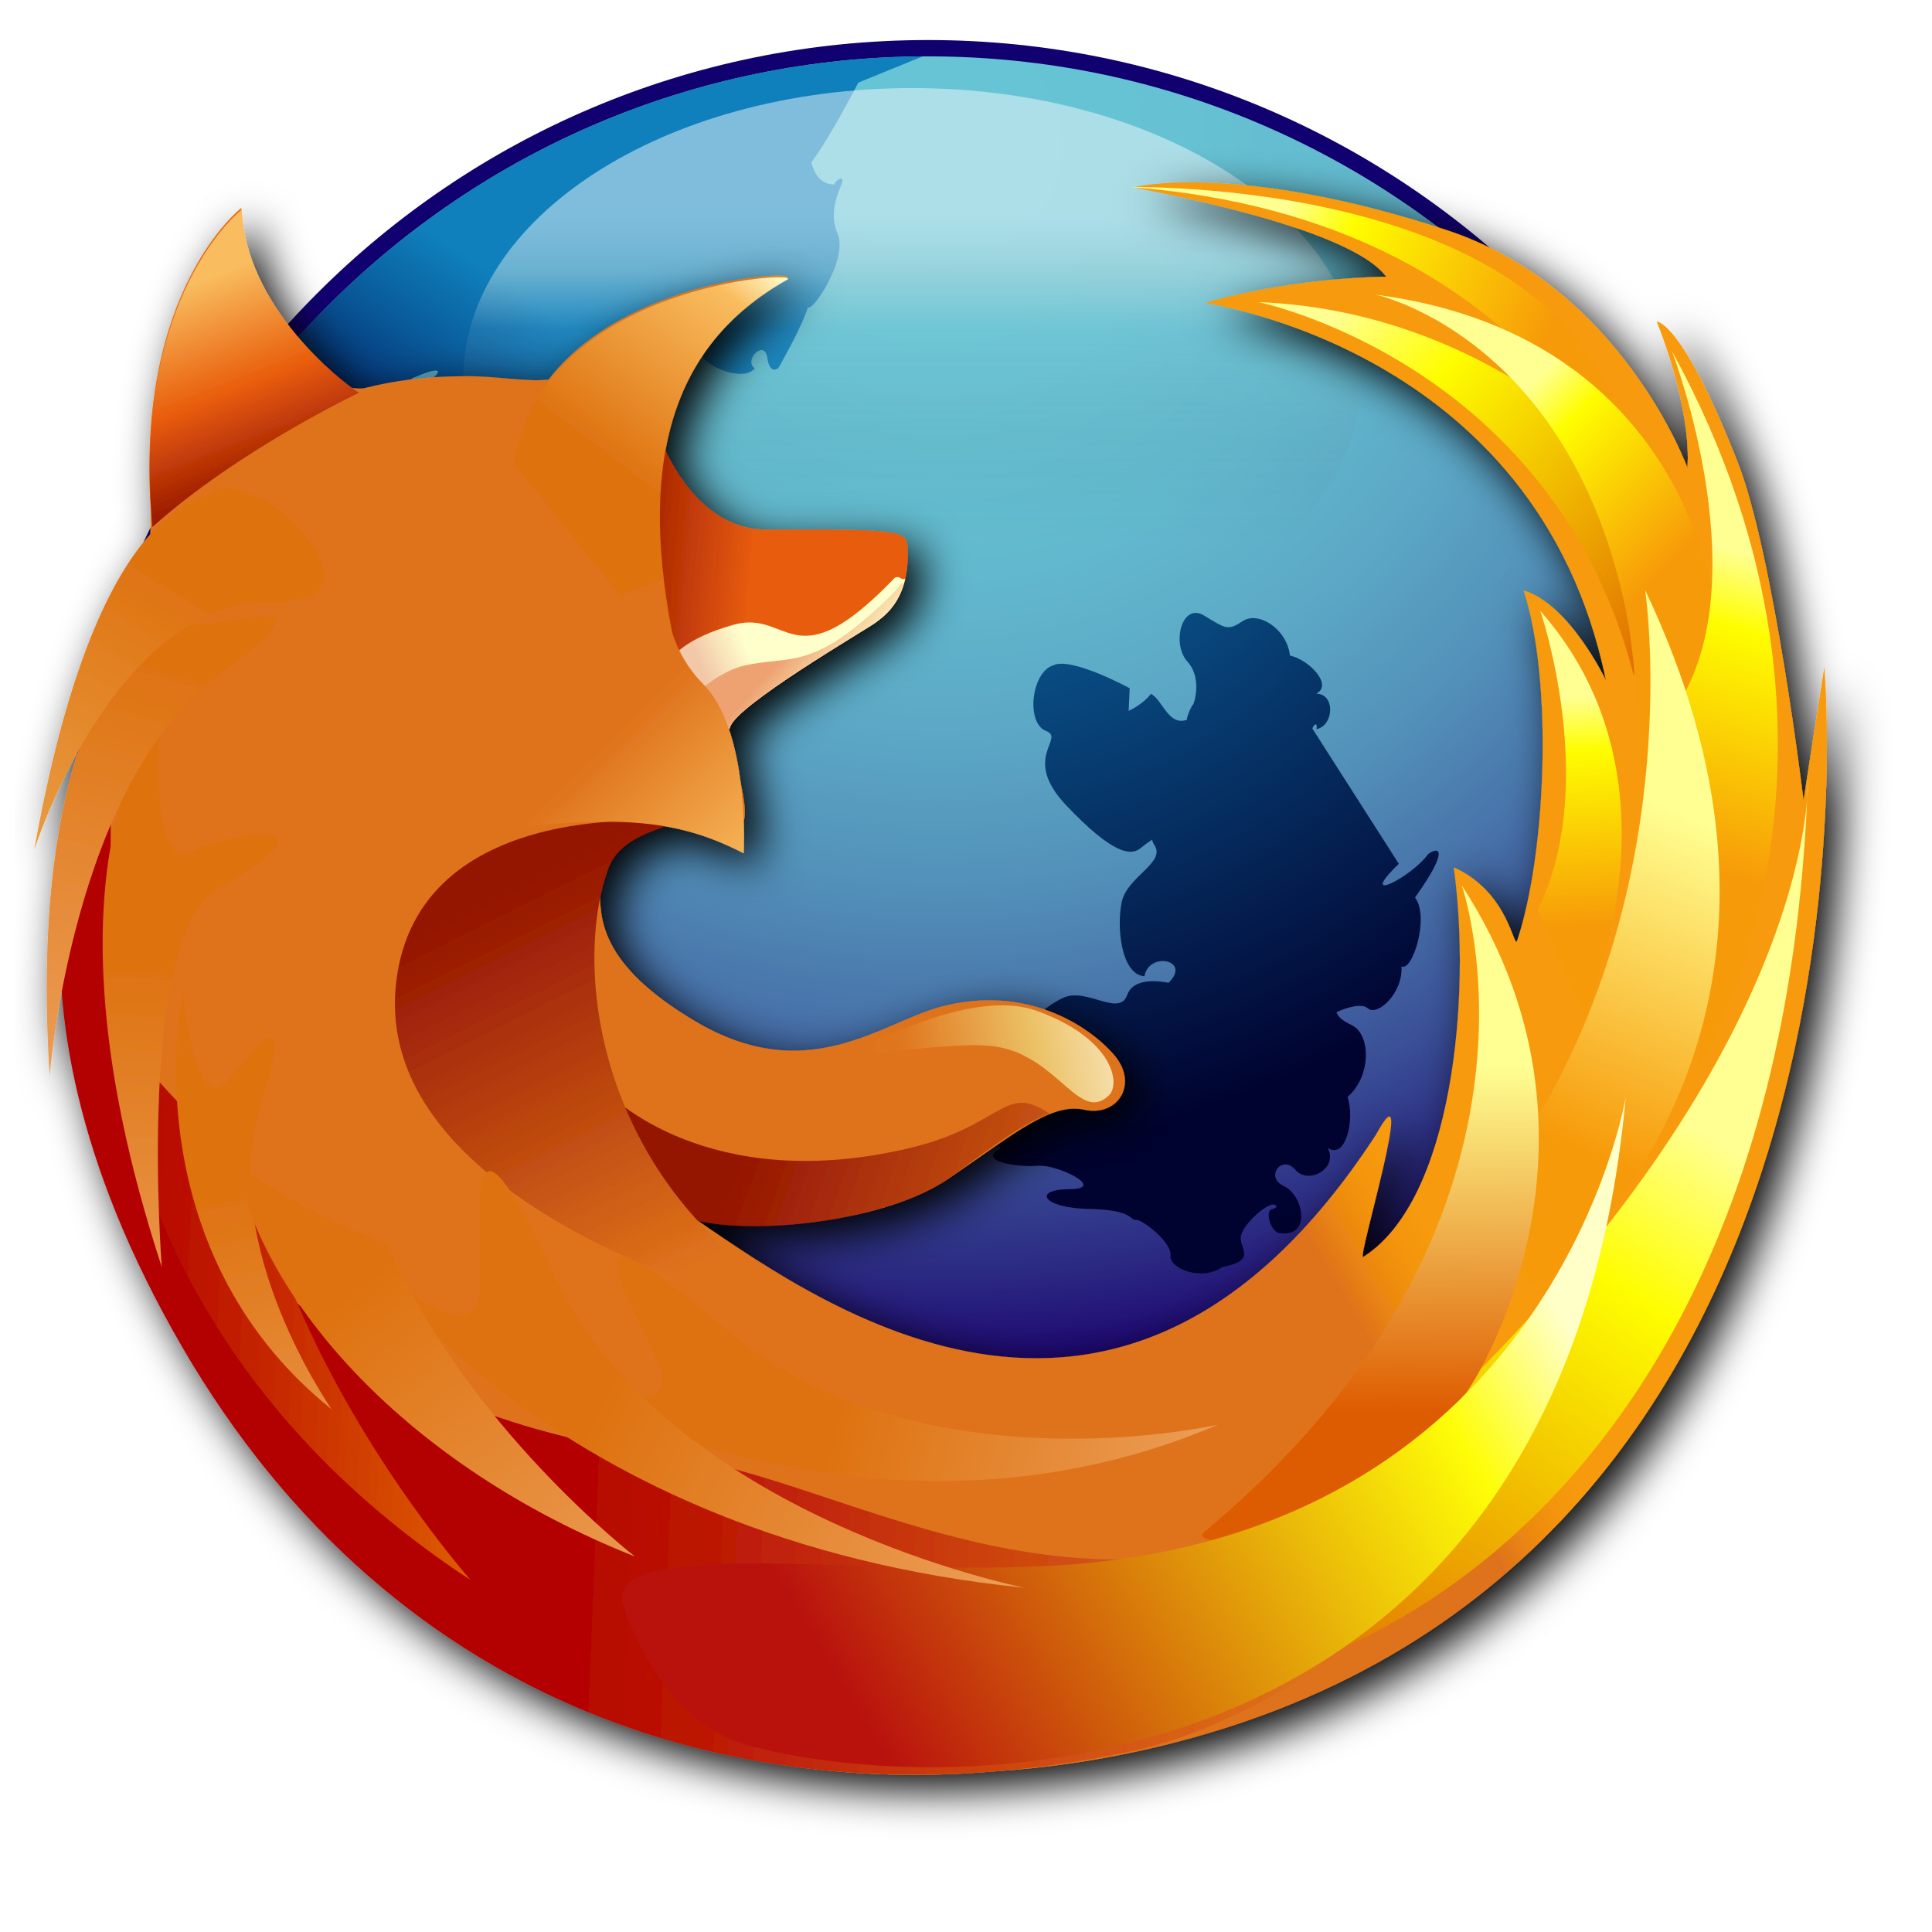
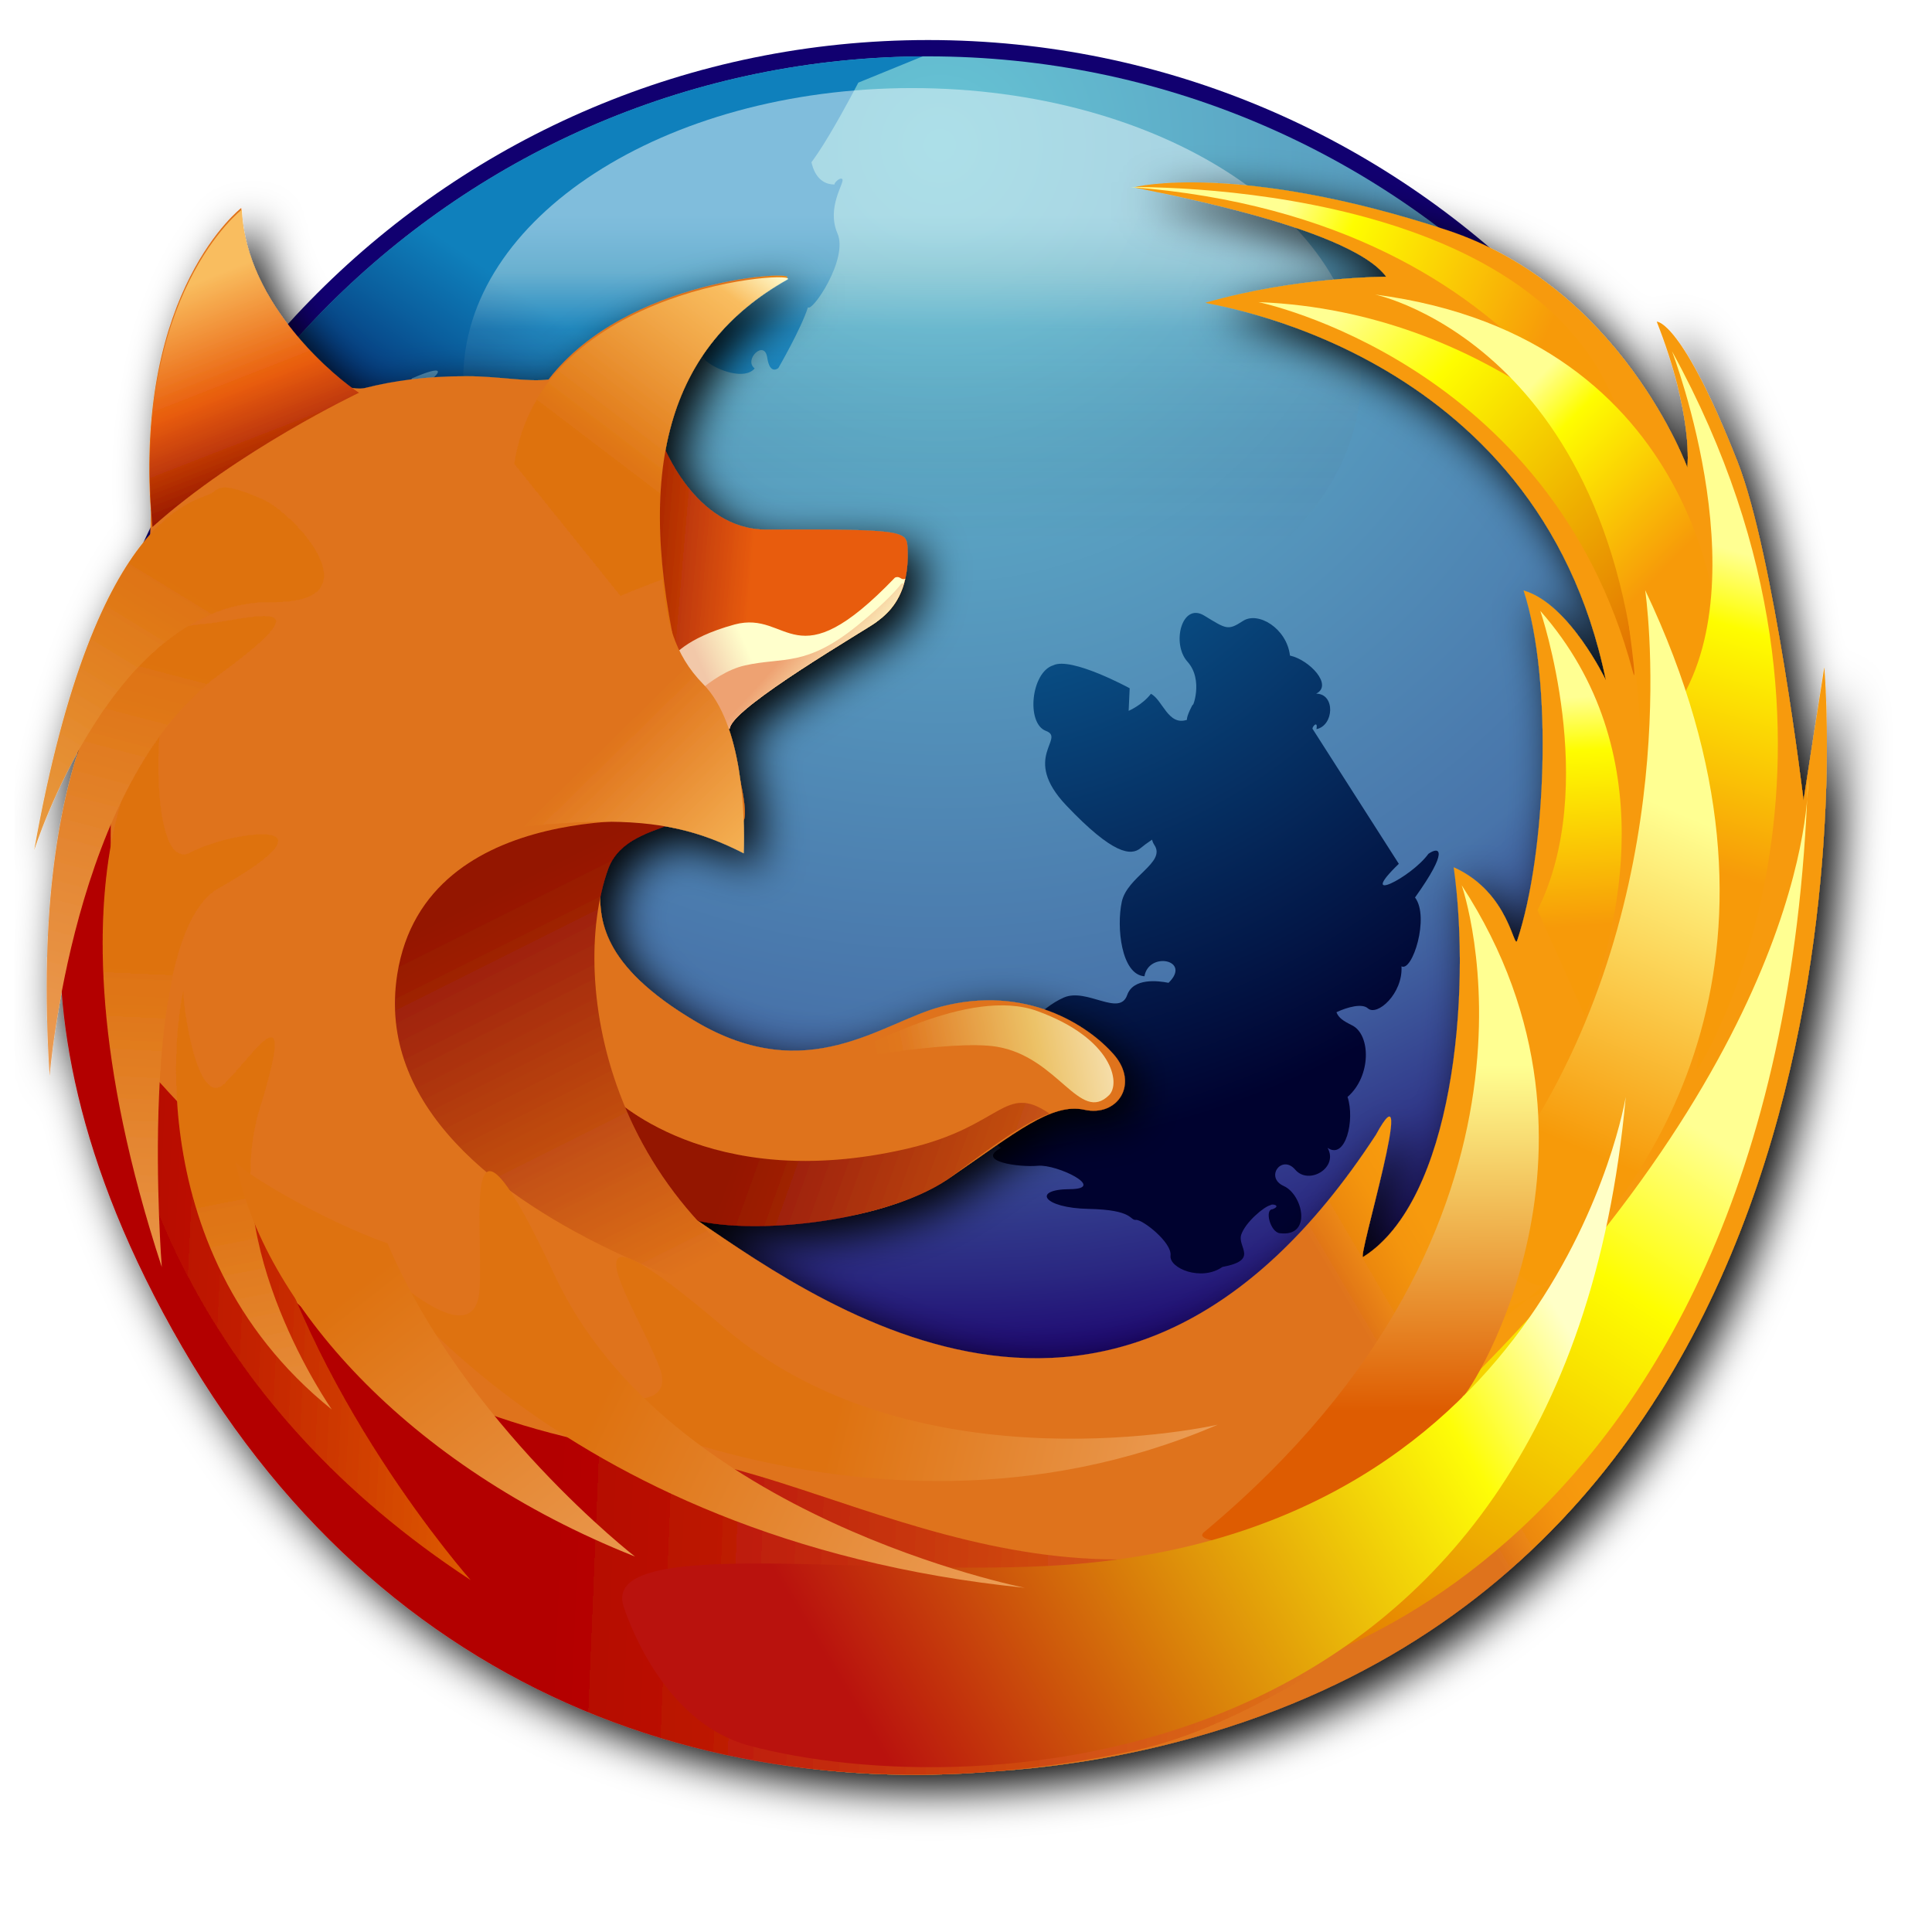
<svg xmlns="http://www.w3.org/2000/svg" xmlns:xlink="http://www.w3.org/1999/xlink" width="256" height="256" viewBox="0 0 132.72 127.219">
  <g>
    <g>
      <ellipse fill="#110070" cx="63.755" cy="59.375" rx="59.336" ry="59.375" />
      <radialGradient id="firefox-logo-61" cx="64.569" cy="7.227" r="104.221" fx="64.569" fy="7.227" gradientUnits="userSpaceOnUse">
        <stop offset="0" style="stop-color:#67C5D5" />
-         <stop offset="0.16" style="stop-color:#66C2D3" />
-         <stop offset="0.28" style="stop-color:#62B9CE" />
-         <stop offset="0.385" style="stop-color:#5CA8C6" />
-         <stop offset="0.483" style="stop-color:#5392BA" />
        <stop offset="0.576" style="stop-color:#4874AA" />
-         <stop offset="0.665" style="stop-color:#3A5097" />
        <stop offset="0.749" style="stop-color:#2A2781" />
        <stop offset="0.815" style="stop-color:#1B006D" />
        <stop offset="1" style="stop-color:#596AAD" />
      </radialGradient>
      <ellipse fill="url(#firefox-logo-61)" cx="63.755" cy="59.375" rx="58.215" ry="58.254" />
      <radialGradient id="firefox-logo-65" cx="65.405" cy="19.12" r="57.383" fx="65.405" fy="19.12" gradientUnits="userSpaceOnUse">
        <stop offset="0" style="stop-color:#0F80BC" />
        <stop offset="0.264" style="stop-color:#0B629B" />
        <stop offset="0.844" style="stop-color:#031747" />
        <stop offset="1" style="stop-color:#00022F" />
      </radialGradient>
      <path fill="url(#firefox-logo-65)" d="M90.165,47.314c-0.042-0.123,0.384-0.62,0.27,0.024 c1.209-0.245,1.311-2.43-0.021-2.438c1.176-0.58-0.453-2.318-1.799-2.615c-0.217-1.87-2.189-3.059-3.226-2.38 c-1.047,0.681-1.137,0.561-2.671-0.37c-1.528-0.927-2.264,1.928-1.14,3.175c1.131,1.256,0.311,3.281,0.358,2.935 c0,0-0.426,0.766-0.398,1.053c-1.294,0.439-1.672-1.383-2.475-1.786c-0.585,0.763-1.53,1.17-1.53,1.17l0.071-1.553 c0,0-4.017-2.188-5.251-1.575c-1.521,0.47-1.881,3.991-0.5,4.506c1.383,0.521-1.735,1.818,1.393,5.116 c3.213,3.386,4.455,3.483,5.111,2.932c0.162-0.139,0.442-0.347,0.784-0.578c0.031,0.13,0.083,0.255,0.163,0.373 c0.804,1.209-1.869,2.162-2.242,3.894c-0.379,1.751-0.03,5.007,1.556,5.118c0.302-1.735,3.27-1.122,1.655,0.45 c-0.703-0.142-2.421-0.357-2.841,0.841c-0.53,1.512-2.774-0.512-4.344,0.167c-1.563,0.674-3.844,2.887-3.076,4.443 c1.476-0.7,2.606,2.456,0.544,1.808c-2.069-0.65-1.667,0.583-1.667,0.583s-2.154,1.699-0.137,3.508 c-1.753,0.91,1.226,1.338,2.546,1.217c1.322-0.12,4.792,1.591,2.185,1.608c-2.612,0.016-1.834,1.294,1.294,1.355 c3.123,0.064,2.795,0.788,3.259,0.756c0.464-0.032,2.484,1.561,2.374,2.444c-0.113,0.884,2.116,1.801,3.566,0.788 c2.539-0.471,1.006-1.364,1.291-2.215c0.285-0.854,1.574-1.942,2.016-2.03c0.084-0.115,0.775,0.023,0.134,0.283 c-0.554,0.006-0.161,1.566,0.502,1.646c2.242,0.273,1.586-2.654,0.269-3.243c-1.32-0.594-0.135-2.204,0.792-1.12 c0.927,1.082,2.993-0.133,2.218-1.504c1.232,0.854,1.896-1.909,1.372-3.495c1.648-1.429,1.595-4.278,0.32-4.915 c-0.627-0.313-0.93-0.516-1.082-0.905c0.757-0.358,1.761-0.622,2.155-0.269c0.641,0.579,2.425-1.018,2.312-2.885 c0.751,0.412,1.947-3.395,0.931-4.727c2.326-3.252,1.699-3.547,0.921-3.002c-1.17,1.622-5.013,3.563-2.034,0.688" />
      <g>
        <defs>
          <ellipse id="firefox-logo-8" cx="63.755" cy="59.375" rx="58.215" ry="58.254" />
        </defs>
        <clipPath id="firefox-logo-68">
          <use xlink:href="#firefox-logo-8" />
        </clipPath>
        <linearGradient id="firefox-logo-70" gradientUnits="userSpaceOnUse" x1="38.492" y1="19.147" x2="29.174" y2="32.832">
          <stop offset="0" style="stop-color:#0F80BC" />
          <stop offset="0.338" style="stop-color:#0A5F9E" />
          <stop offset="1" style="stop-color:#00145A" />
        </linearGradient>
        <path clip-path="url(#firefox-logo-68)" fill="url(#firefox-logo-70)" d="M38.752,6.095 c-10.573,4.747-18.551,14.531-18.551,14.531s0.938,2.145,1.265,1.987c0.33-0.156-2.361,5.628-0.386,5.954 c1.985,0.325,7.696-3.578,6.637-3.22c-1.056,0.356,0.595-2.112,0.595-2.112s2.972-1.318,1.214,0.202 c-1.743,1.511,2.318,0.187,2.255,0.496c-0.064,0.311,0.525,1.147,0.525,1.147s-1.393,1.494,0.406,0.892 c6.172-2.075,0.812,1.779,0.812,1.779l0.106,1.312l2.67,0.464l1.578-0.15c0,0,1.381-2.436,1.914-3.098 c0.535-0.663,1.028-3.284,1.028-3.284s0.803-0.084-0.213-0.468c-1.016-0.385,0.972-1.583,1.886-1.434l4.303-1.336 c0.138,0.068,0.292,0.103,0.47,0.082c0.985-0.114,0.489,1.603,1.294,2.25c0.796,0.644,2.627,1.264,3.283,0.469 c-0.784-0.594,0.674-2.011,0.86-0.751c0.187,1.249,0.767,0.723,0.767,0.723s1.543-2.654,2.036-4.177 c0.27,0.377,2.788-3.309,2.025-5.067c-0.771-1.78,0.479-3.456,0.34-3.715c-0.143-0.256-0.896,0.528-0.34,0.34 c0.561-0.192-1.589,0.772-1.874-2.061c-0.288-2.89-0.707,0.243-0.985,1.169c0.377,1.508,4.29-6.093,4.29-6.093l5.044-2.057 C64.006,0.873,52.525-0.088,38.752,6.095z" />
      </g>
      <linearGradient id="firefox-logo-71" gradientUnits="userSpaceOnUse" x1="62.652" y1="34.546" x2="62.652" y2="11.895">
        <stop offset="0.014" style="stop-color:#000000" stop-opacity="0" />
        <stop offset="0.65" style="stop-color:#C4E0E3" stop-opacity="0.2" />
        <stop offset="0.822" style="stop-color:#C4E0E3" />
        <stop offset="0.85" style="stop-color:#CDE5E8" />
        <stop offset="0.944" style="stop-color:#E8F4F7" />
        <stop offset="1" style="stop-color:#F2FAFC" />
      </linearGradient>
      <ellipse opacity="0.5" fill="url(#firefox-logo-71)" cx="62.652" cy="23.271" rx="30.825" ry="19.971" />
    </g>
    <filter id="blurshadow" x="-25%" y="-25%" width="150%" height="150%">
      <feGaussianBlur in="SourceAlpha" stdDeviation="1.5" result="blur" />
      <feOffset dx="1" dy="1" in="blur" result="shift" />
      <feMerge>
        <feMergeNode in="shift" />
        <feMergeNode in="SourceGraphic" />
      </feMerge>
    </filter>
    <g filter="url(#blurshadow)">
      <g>
        <linearGradient id="firefox-logo-74" gradientUnits="userSpaceOnUse" x1="64.478" y1="56.301" x2="78.466" y2="48.085">
          <stop offset="0" style="stop-color:#DF731B" />
          <stop offset="0.545" style="stop-color:#DF731B" />
          <stop offset="0.701" style="stop-color:#EC8811" />
          <stop offset="0.859" style="stop-color:#F4950B" />
          <stop offset="1" style="stop-color:#F79A09" />
        </linearGradient>
        <path fill="url(#firefox-logo-74)" d="M125.321,43.084l-1.426,9.15c0,0-2.039-16.94-4.538-23.273 c-3.83-9.704-5.534-9.626-5.545-9.612c2.565,6.519,2.1,10.021,2.1,10.021s-4.545-12.387-16.562-16.328 c-14.232-4.665-21.482-2.979-21.428-2.914c0.054,0.066,14.709,2.562,17.308,6.133c0,0-6.225,0-12.42,1.785 c-0.28,0.08,22.793,2.882,27.51,25.938c0,0-2.529-5.277-5.657-6.173c2.057,6.258,1.529,18.133-0.43,24.035 c-0.252,0.759-0.51-3.281-4.369-5.021c1.236,8.857-0.074,22.905-6.219,26.775c-0.479,0.301,3.852-13.868,0.871-8.39 c-17.797,27.287-38.956,11.04-47.538,5.249c6.888,1.688,14.205,0.472,18.441-2.423c4.275-2.922,6.804-5.058,9.075-4.553 c2.27,0.507,3.781-1.771,2.018-3.792c-1.765-2.025-6.051-4.808-11.849-3.291c-4.089,1.071-9.156,5.595-16.891,1.014 c-6.599-3.91-6.554-7.085-6.554-9.108c0-2.024,1.8-5.1,5.076-4.595c2.934,0.453,1.388-1.27,4.545,0 c0.86,0.346-0.086-4.129-1.31-6.996c2.357-4.919,10.004-6.381,10.575-6.812c1.034-0.782,0.465-1.172,0.818-2.35 c0.33-1.097,0.541-4.062-8.017-3.243c-3.938,0.377-6.443-4.726-7.264-5.965c0.266-1.577,0.693-3.018,1.271-4.338 c0.587-1.203,1.228-2.305,1.868-3.139c0.2-0.261,0.374-0.49,0.532-0.703c1.276-1.488,2.842-2.76,4.722-3.818 c0.981-0.554-10.969-0.035-16.346,6.974c-1.443,0.188-3.423-0.228-5.636-0.228c-2.774,0-4.953,0.303-6.97,0.81 c-0.323,0.081-0.844,0.037-1.481-0.115c-1.775-1.839-6.797-6.259-7.027-12.254c0,0-7.302,5.612-6.209,20.912 c-0.096,8.461-2.594,6.042-3.879,10.634c-0.598,2.176,0.899,3.815,0.899,3.879c-0.002,0.033,1.796-1.946,1.796-1.946 s-11.323,19.617,3.3,44.66c12.604,21.589,33.755,31.13,55.703,29.272c3.839-0.25,7.706-0.822,11.564-1.754 C130.881,104.828,125.321,43.084,125.321,43.084z" />
      </g>
      <linearGradient id="firefox-logo-75" gradientUnits="userSpaceOnUse" x1="41.839" y1="36.962" x2="52.697" y2="37.892">
        <stop offset="0.011" style="stop-color:#941403" />
        <stop offset="0.897" style="stop-color:#E85C0A" />
      </linearGradient>
      <path fill="url(#firefox-logo-75)" d="M45.469,27.61c0,0,2.21,6.039,7.167,6.019 c9.457-0.038,9.646,0.093,9.707,1.243c0.188,3.5-1.54,4.647-2.201,5.145c-0.663,0.497-9.668,5.718-9.999,7.211 C49.812,48.72,39.752,33.03,39.752,33.03L45.469,27.61z" />
      <linearGradient id="firefox-logo-77" gradientUnits="userSpaceOnUse" x1="48.731" y1="44.32" x2="51.856" y2="42.945">
        <stop offset="0" style="stop-color:#F2C8A9" />
        <stop offset="1" style="stop-color:#FFFFCC" />
      </linearGradient>
      <path fill="url(#firefox-logo-77)" d="M60.143,40.017c0.502-0.378,1.616-1.137,2.042-3.011 c-0.311,0.126-0.34-0.23-0.707-0.076c-6.955,7.255-7.221,2.203-11.017,3.22c-3.46,0.947-4.237,2.246-4.383,2.347 c0.051,0.073,0.104,0.148,0.155,0.221c0.997,0.506,1.953,2.122,2.671,3.564c0.702,0.836,1.173,1.248,1.241,0.945 C50.475,45.734,59.48,40.513,60.143,40.017z" />
      <linearGradient id="firefox-logo-78" gradientUnits="userSpaceOnUse" x1="38.768" y1="82.582" x2="91.339" y2="84.747">
        <stop offset="0" style="stop-color:#B30000" />
        <stop offset="1" style="stop-color:#DF731B" />
      </linearGradient>
      <path fill="url(#firefox-logo-78)" d="M8.18,45.782C6.76,48.761-2.352,64.159,12.519,89.787 c14.552,25.084,39.737,33.276,65.45,27.71c7.34-1.588,15.803-7.331,21.196-11.545c-3.465-8.74-1.414-8.412-3.271-7.262 c-20.714,12.823-37.18,0.174-49.924-1.443C-0.913,91.305,8.345,45.689,8.345,45.689L8.18,45.782z" />
      <linearGradient id="firefox-logo-79" gradientUnits="userSpaceOnUse" x1="51.278" y1="74.424" x2="78.689" y2="84.212">
        <stop offset="0" style="stop-color:#941403" />
        <stop offset="1" style="stop-color:#DF731B" />
      </linearGradient>
      <path fill="url(#firefox-logo-79)" d="M47.219,80.933c4.419,1.325,14.06,0.183,18.201-2.897 c2.79-2.074,4.898-3.638,6.671-4.292c-3.134-2.129-3.184,0.889-9.774,2.415c-13.728,3.185-20.393-3.695-20.393-3.695 c0.972,5.444,4.372,8.095,5.902,9.036C47.42,81.14,47.207,80.929,47.219,80.933z" />
      <linearGradient id="firefox-logo-80" gradientUnits="userSpaceOnUse" x1="6.106" y1="87.057" x2="32.828" y2="87.057" gradientTransform="matrix(0.9988 0.049 -0.049 0.9988 4.7153 -1.2399)">
        <stop offset="0.056" style="stop-color:#B30000" />
        <stop offset="1" style="stop-color:#DE5C01" />
      </linearGradient>
      <path fill="url(#firefox-logo-80)" d="M32.332,105.794c0,0-11.428-12.896-14.618-27.338 c-4.704-4.443-8.042-8.2-10.259-10.917C8.735,77.816,13.975,93.771,32.332,105.794z" />
      <linearGradient id="firefox-logo-81" gradientUnits="userSpaceOnUse" x1="209.723" y1="-130.659" x2="224.261" y2="-85.619" gradientTransform="matrix(0.9929 0.1186 -0.1186 0.9929 -207.2682 181.2932)">
        <stop offset="0.056" style="stop-color:#DE7210" />
        <stop offset="1" style="stop-color:#F6C08F" />
      </linearGradient>
      <path fill="url(#firefox-logo-81)" d="M22.799,94.082c0,0-7.887-11.228-4.93-20.762 c2.66-8.571-0.565-3.472-2.441-1.64c-1.895,1.851-2.869-5.464-2.821-6.307c0.003-0.018,0.001-0.026-0.001-0.027 C12.487,65.321,8.852,82.872,22.799,94.082z" />
      <linearGradient id="firefox-logo-82" gradientUnits="userSpaceOnUse" x1="12.471" y1="61.107" x2="12.471" y2="111.455" gradientTransform="matrix(0.999 0.0448 -0.0448 0.999 3.2321 -0.6968)">
        <stop offset="0.056" style="stop-color:#DE7210" />
        <stop offset="1" style="stop-color:#F6C08F" />
      </linearGradient>
      <path fill="url(#firefox-logo-82)" d="M11.115,84.294c0,0-1.798-22.788,3.885-26.009 c9.025-5.115,0.753-3.919-1.864-2.499c-2.645,1.433-2.4-8-2.026-8.896C11.477,46.007,1.795,55.808,11.115,84.294z" />
      <path fill="#A40000" d="M50.601,17.239c0,0-7.145,7.257-7.092,7.282c0.054,0.026,0.205,9.315,0.438,11.948 c0.856,1.011,3.524,7.588,1.482,6.128c-2.086-1.49-0.582-1.522-0.4-0.765c0.005,0.025,0.005,0.037,0,0.037 C44.891,41.933,39.844,30.946,50.601,17.239z" />
      <linearGradient id="firefox-logo-83" gradientUnits="userSpaceOnUse" x1="18.348" y1="30.846" x2="12.886" y2="16.85">
        <stop offset="0.011" style="stop-color:#941403" />
        <stop offset="0.472" style="stop-color:#E85C0A" />
        <stop offset="1" style="stop-color:#F9BD5F" />
      </linearGradient>
      <path fill="url(#firefox-logo-83)" d="M16.613,11.647c0,0-7.594,5.825-6.143,21.805 c5.878-5.277,14.19-9.222,14.19-9.222C23.265,23.352,16.866,18.233,16.613,11.647z" />
      <linearGradient id="firefox-logo-84" gradientUnits="userSpaceOnUse" x1="41.704" y1="34.058" x2="54.792" y2="16.853">
        <stop offset="0.197" style="stop-color:#DE7210" />
        <stop offset="0.843" style="stop-color:#F9BD5F" />
        <stop offset="1" style="stop-color:#FFFCCF" />
      </linearGradient>
      <path fill="url(#firefox-logo-84)" d="M35.328,29.122l11.406,14.185c-3.291-13.93-0.761-22.288,7.34-26.847 C55.273,15.784,37.149,16.703,35.328,29.122z" />
      <linearGradient id="firefox-logo-85" gradientUnits="userSpaceOnUse" x1="34.784" y1="57.541" x2="48.052" y2="84.079">
        <stop offset="0.017" style="stop-color:#941403" />
        <stop offset="1" style="stop-color:#DF731B" />
      </linearGradient>
      <path fill="url(#firefox-logo-85)" d="M27.292,64.164C29.237,51.908,46.294,53.71,46.294,53.71 c-0.761,0.565-3.683,0.903-4.52,3.241c-2.762,7.719-0.128,24.581,17.078,31.653C60.667,89.352,24.418,82.276,27.292,64.164z" />
      <linearGradient id="firefox-logo-86" gradientUnits="userSpaceOnUse" x1="54.825" y1="41.267" x2="58.139" y2="44.27">
        <stop offset="0" style="stop-color:#EEA272" />
        <stop offset="1" style="stop-color:#FFFFCC" />
      </linearGradient>
      <path fill="url(#firefox-logo-86)" d="M62.087,37.338c-0.084-0.015-0.158-0.013-0.195,0.037 c-0.21,0.281-1.021,1.239-2.95,2.81c-3.583,2.915-5.093,2.177-7.762,2.774c-1.215,0.271-2.37,1.087-3.148,1.741 c0.315,0.509,0.609,1.057,0.871,1.582c0.702,0.836,1.173,1.248,1.241,0.945c0.331-1.493,9.336-6.714,9.999-7.211 C60.613,39.663,61.611,38.962,62.087,37.338z" />
      <linearGradient id="firefox-logo-87" gradientUnits="userSpaceOnUse" x1="35.5" y1="48.361" x2="50.721" y2="63.893">
        <stop offset="0.197" style="stop-color:#DF731B" />
        <stop offset="0.843" style="stop-color:#F9BD5F" />
        <stop offset="1" style="stop-color:#FFFCCF" />
      </linearGradient>
      <path fill="url(#firefox-logo-87)" d="M51.09,55.865c0.1-2.59-0.081-8.881-2.774-11.611 c-2.057-2.085-2.54-4.474-2.816-7.201c-22.363,8.353-25.556,19.272-23.32,18.917C40.066,53.135,45.094,52.788,51.09,55.865z" />
      <linearGradient id="firefox-logo-88" gradientUnits="userSpaceOnUse" x1="847.471" y1="-1065.021" x2="847.471" y2="-1007.958" gradientTransform="matrix(0.9673 0.2537 -0.2537 0.9673 -1076.666 855.2322)">
        <stop offset="0.056" style="stop-color:#DE7210" />
        <stop offset="1" style="stop-color:#F6C08F" />
      </linearGradient>
      <path fill="url(#firefox-logo-88)" d="M3.411,71.171c0,0,1.554-20.192,11.661-27.582 c7.935-5.805,1.773-3.696-1.291-3.456c-3.231,0.256-4.954,2.221-4.331,1.498c0.027-0.03,0.036-0.047,0.031-0.055 C9.375,41.451,1.897,47.726,3.411,71.171z" />
      <linearGradient id="firefox-logo-89" gradientUnits="userSpaceOnUse" x1="15.856" y1="36.413" x2="-3.437" y2="67.833" gradientTransform="matrix(0.9897 -0.0801 0.0949 1.1727 -3.8203 -4.9468)">
        <stop offset="0.056" style="stop-color:#DE7210" />
        <stop offset="1" style="stop-color:#F2C06E" />
      </linearGradient>
      <path fill="url(#firefox-logo-89)" d="M2.347,55.658c0,0,5.416-17.192,16.362-17.047 c7.259,0.097,1.501-6.134-0.695-7.081c-2.291-0.981-2.839-0.943-3.374-0.469C13.838,31.771,6.636,31.497,2.347,55.658z" />
      <linearGradient id="firefox-logo-90" gradientUnits="userSpaceOnUse" x1="80.929" y1="67.845" x2="60.433" y2="71.76">
        <stop offset="0.005" style="stop-color:#FFFAEE" />
        <stop offset="0.467" style="stop-color:#ECC267" />
        <stop offset="0.892" style="stop-color:#E07820" />
        <stop offset="1" style="stop-color:#DF731B" />
      </linearGradient>
      <path fill="url(#firefox-logo-90)" d="M76.185,72.486c0.823-0.807,0.249-3.903-4.924-5.78 c-4.694-1.705-12.021,2.63-14.195,3.486c0,0,8.299-1.555,11.411-1.037C72.695,69.857,74.177,74.456,76.185,72.486z" />
      <linearGradient id="firefox-logo-91" gradientUnits="userSpaceOnUse" x1="-411.273" y1="427.628" x2="-411.273" y2="475.32" gradientTransform="matrix(0.992 0.1261 -0.1261 0.992 477.0624 -332.3914)">
        <stop offset="0.056" style="stop-color:#DE7210" />
        <stop offset="1" style="stop-color:#F2C06E" />
      </linearGradient>
    </g>
    <g id="Fire">
      <linearGradient id="firefox-logo-110" gradientUnits="userSpaceOnUse" x1="88.331" y1="117.368" x2="117.265" y2="72.741">
        <stop offset="0" style="stop-color:#DE5C01" />
        <stop offset="0.736" style="stop-color:#FEFD00" />
        <stop offset="0.961" style="stop-color:#FFFF92" />
      </linearGradient>
      <path fill="url(#firefox-logo-110)" d="M124.199,50.76c0,0,0.771,17.288-23.244,41.304 c-2.669,2.668-17.16,16.244-16.65,20.317C84.484,113.82,122.326,106.576,124.199,50.76z" />
      <linearGradient id="firefox-logo-111" gradientUnits="userSpaceOnUse" x1="105.157" y1="22.738" x2="86.211" y2="14.417">
        <stop offset="0" style="stop-color:#F79A09" />
        <stop offset="0.736" style="stop-color:#FEFD00" />
        <stop offset="0.961" style="stop-color:#FFFF92" />
      </linearGradient>
      <path fill="url(#firefox-logo-111)" d="M77.64,10.096c28.926,2.222,34.528,23.021,34.53,21.748 C112.243,11.624,84.726,10.089,77.64,10.096z" />
      <linearGradient id="firefox-logo-112" gradientUnits="userSpaceOnUse" x1="117.882" y1="41.729" x2="91.359" y2="17.106">
        <stop offset="0" style="stop-color:#DE5C01" />
        <stop offset="0.736" style="stop-color:#FEFD00" />
        <stop offset="0.961" style="stop-color:#FFFF92" />
      </linearGradient>
      <path fill="url(#firefox-logo-112)" d="M86.449,18.003c0,0,20.053,4.099,25.709,25.354 c0.75,2.815-2.416-17.267-1.439-15.361C111.694,29.912,102.648,18.638,86.449,18.003z" />
      <linearGradient id="firefox-logo-113" gradientUnits="userSpaceOnUse" x1="1.14" y1="145.445" x2="-9.966" y2="133.959" gradientTransform="matrix(0.9996 -0.0282 0.0282 0.9996 104.7769 -104.6242)">
        <stop offset="0" style="stop-color:#F79A09" />
        <stop offset="0.736" style="stop-color:#FEFD00" />
        <stop offset="0.961" style="stop-color:#FFFF92" />
      </linearGradient>
      <path fill="url(#firefox-logo-113)" d="M94.464,17.483c0,0,18.11,3.775,18.29,32.509 c0.127,20.338,3.141,7.635,6.131,3.064c2.578-3.948,0.816-8.76,0.754-8.748c-0.01,0.003-1.305-3.743-0.432-2.156 c0.039,0.07-1.216-1.034-1.207-1.035C118.201,41.087,117.303,20.465,94.464,17.483z" />
      <linearGradient id="firefox-logo-114" gradientUnits="userSpaceOnUse" x1="113.436" y1="55.834" x2="119.687" y2="34.332">
        <stop offset="0" style="stop-color:#F79A09" />
        <stop offset="0.736" style="stop-color:#FEFD00" />
        <stop offset="0.961" style="stop-color:#FFFF92" />
      </linearGradient>
      <path fill="url(#firefox-logo-114)" d="M114.857,21.376c0,0,6.505,16.945-0.389,25.371 c-2.25,2.75-2.502,16.839,0.247,15.545c2.756-1.296,2.157,7.481,1.796,8.48c-0.008,0.019-0.01,0.028-0.006,0.031 C116.685,70.914,130.097,49.143,114.857,21.376z" />
      <linearGradient id="firefox-logo-115" gradientUnits="userSpaceOnUse" x1="-51.966" y1="212.788" x2="-52.194" y2="196.434" gradientTransform="matrix(0.9992 -0.0412 0.0412 0.9992 151.8961 -153.906)">
        <stop offset="0" style="stop-color:#F79A09" />
        <stop offset="0.736" style="stop-color:#FEFD00" />
        <stop offset="0.961" style="stop-color:#FFFF92" />
      </linearGradient>
      <path fill="url(#firefox-logo-115)" d="M105.814,39.215c0,0,4.095,11.989-0.193,20.56l3.244,7.245 C111.244,61.176,114.273,48.817,105.814,39.215z" />
      <linearGradient id="firefox-logo-116" gradientUnits="userSpaceOnUse" x1="-172.721" y1="332.082" x2="-161.456" y2="309.893" gradientTransform="matrix(0.9975 -0.0707 0.0707 0.9975 254.6004 -268.4704)">
        <stop offset="0" style="stop-color:#F79A09" />
        <stop offset="0.961" style="stop-color:#FFFF92" />
      </linearGradient>
      <path fill="url(#firefox-logo-116)" d="M113.016,37.789c0,0,2.832,19.03-7.387,36.208 c0.158,3.973-0.539,7.569-1.496,10.532c0.445,0.586,1.041,0.987,1.827,1.057c-0.347,0.32-0.692,0.62-1.026,0.904 c-0.614,0.271-1.243,0.558-1.852,0.853c-0.13,0.303-0.261,0.597-0.389,0.879c0.68-0.477,1.438-1.056,2.24-1.731 c2.087-0.922,3.965-1.638,3.961-1.642c0,0-0.383,0.143-1.303,0.478c-0.619,0.225-1.16,0.301-1.632,0.259 C113.851,78.394,124.665,62.311,113.016,37.789z M101.109,88.379c-0.902,0.529-1.558,1.025-1.698,1.408 c-0.103,0.279,0.512,0.118,1.575-0.479C101.041,88.989,101.086,88.676,101.109,88.379z" />
      <linearGradient id="firefox-logo-117" gradientUnits="userSpaceOnUse" x1="99.206" y1="87.747" x2="100.721" y2="63.169" gradientTransform="matrix(0.9975 -0.0707 0.0707 0.9975 -10.9669 13.6507)">
        <stop offset="0" style="stop-color:#DE5C01" />
        <stop offset="0.961" style="stop-color:#FFFF92" />
      </linearGradient>
      <path fill="url(#firefox-logo-117)" d="M100.412,58.065c0,0,8.057,22.932-17.693,44.432 c-1.519,1.269,10.452,0.726,11.5,0.25c3.086-1.402,6.733-10.757,6.303-9.637C100.095,94.229,112.479,76.574,100.412,58.065z" />
      <linearGradient id="firefox-logo-118" gradientUnits="userSpaceOnUse" x1="58.369" y1="113.859" x2="105.875" y2="85.465">
        <stop offset="0" style="stop-color:#B9120D" />
        <stop offset="0.814" style="stop-color:#FEFD07" />
        <stop offset="1" style="stop-color:#FFFFC7" />
      </linearGradient>
      <path fill="url(#firefox-logo-118)" d="M111.68,72.61c0,0-4.86,29.744-38.461,32.137 c-13.157,0.938-32.048-2.141-30.375,2.877c0.519,1.556,2.992,8.043,8.636,9.548C66.755,121.247,107.395,119.913,111.68,72.61z " />
    </g>
    <g>
      <linearGradient id="firefox-logo-119" gradientUnits="userSpaceOnUse" x1="54.24" y1="93.582" x2="102.907" y2="100.176" gradientTransform="matrix(0.9951 0.0989 -0.0989 0.9951 10.3843 -6.0754)">
        <stop offset="0.056" style="stop-color:#DE7210" />
        <stop offset="1" style="stop-color:#F6C08F" />
      </linearGradient>
      <path fill="url(#firefox-logo-119)" d="M83.657,95.119c0,0-20.559,4.697-33.878-6.641 c-12.187-10.377-6.141-1.643-4.488,2.665c1.698,4.418-7.853,1.042-9.289,0.332C34.571,90.774,58.625,105.859,83.657,95.119z" />
      <linearGradient id="firefox-logo-120" gradientUnits="userSpaceOnUse" x1="39.013" y1="89.89" x2="95.522" y2="107.65" gradientTransform="matrix(0.9895 0.1448 -0.1448 0.9895 14.2829 -5.8352)">
        <stop offset="0.056" style="stop-color:#DE7210" />
        <stop offset="1" style="stop-color:#F6C08F" />
      </linearGradient>
      <path fill="url(#firefox-logo-120)" d="M70.408,106.325c0,0-24.525-4.82-32.29-21.438 c-6.635-14.197-4.879-3.779-5.178,0.962c-0.314,4.877-7.191-1.783-8.11-2.942c-0.026-0.028-0.044-0.047-0.046-0.042 C24.647,82.955,37.433,102.999,70.408,106.325z" />
      <linearGradient id="firefox-logo-121" gradientUnits="userSpaceOnUse" x1="-601.467" y1="628.961" x2="-574.597" y2="680.404" gradientTransform="matrix(0.9837 -0.1799 0.1799 0.9837 500.9515 -643.7268)">
        <stop offset="0.056" style="stop-color:#DE7210" />
        <stop offset="1" style="stop-color:#F6C08F" />
      </linearGradient>
      <path fill="url(#firefox-logo-121)" d="M43.617,104.176c0,0-11.714-9.073-16.995-21.514 c-4.438-1.542-10.339-5.067-10.456-5.67C18.041,86.659,27.912,97.946,43.617,104.176z" />
    </g>
  </g>
</svg>
